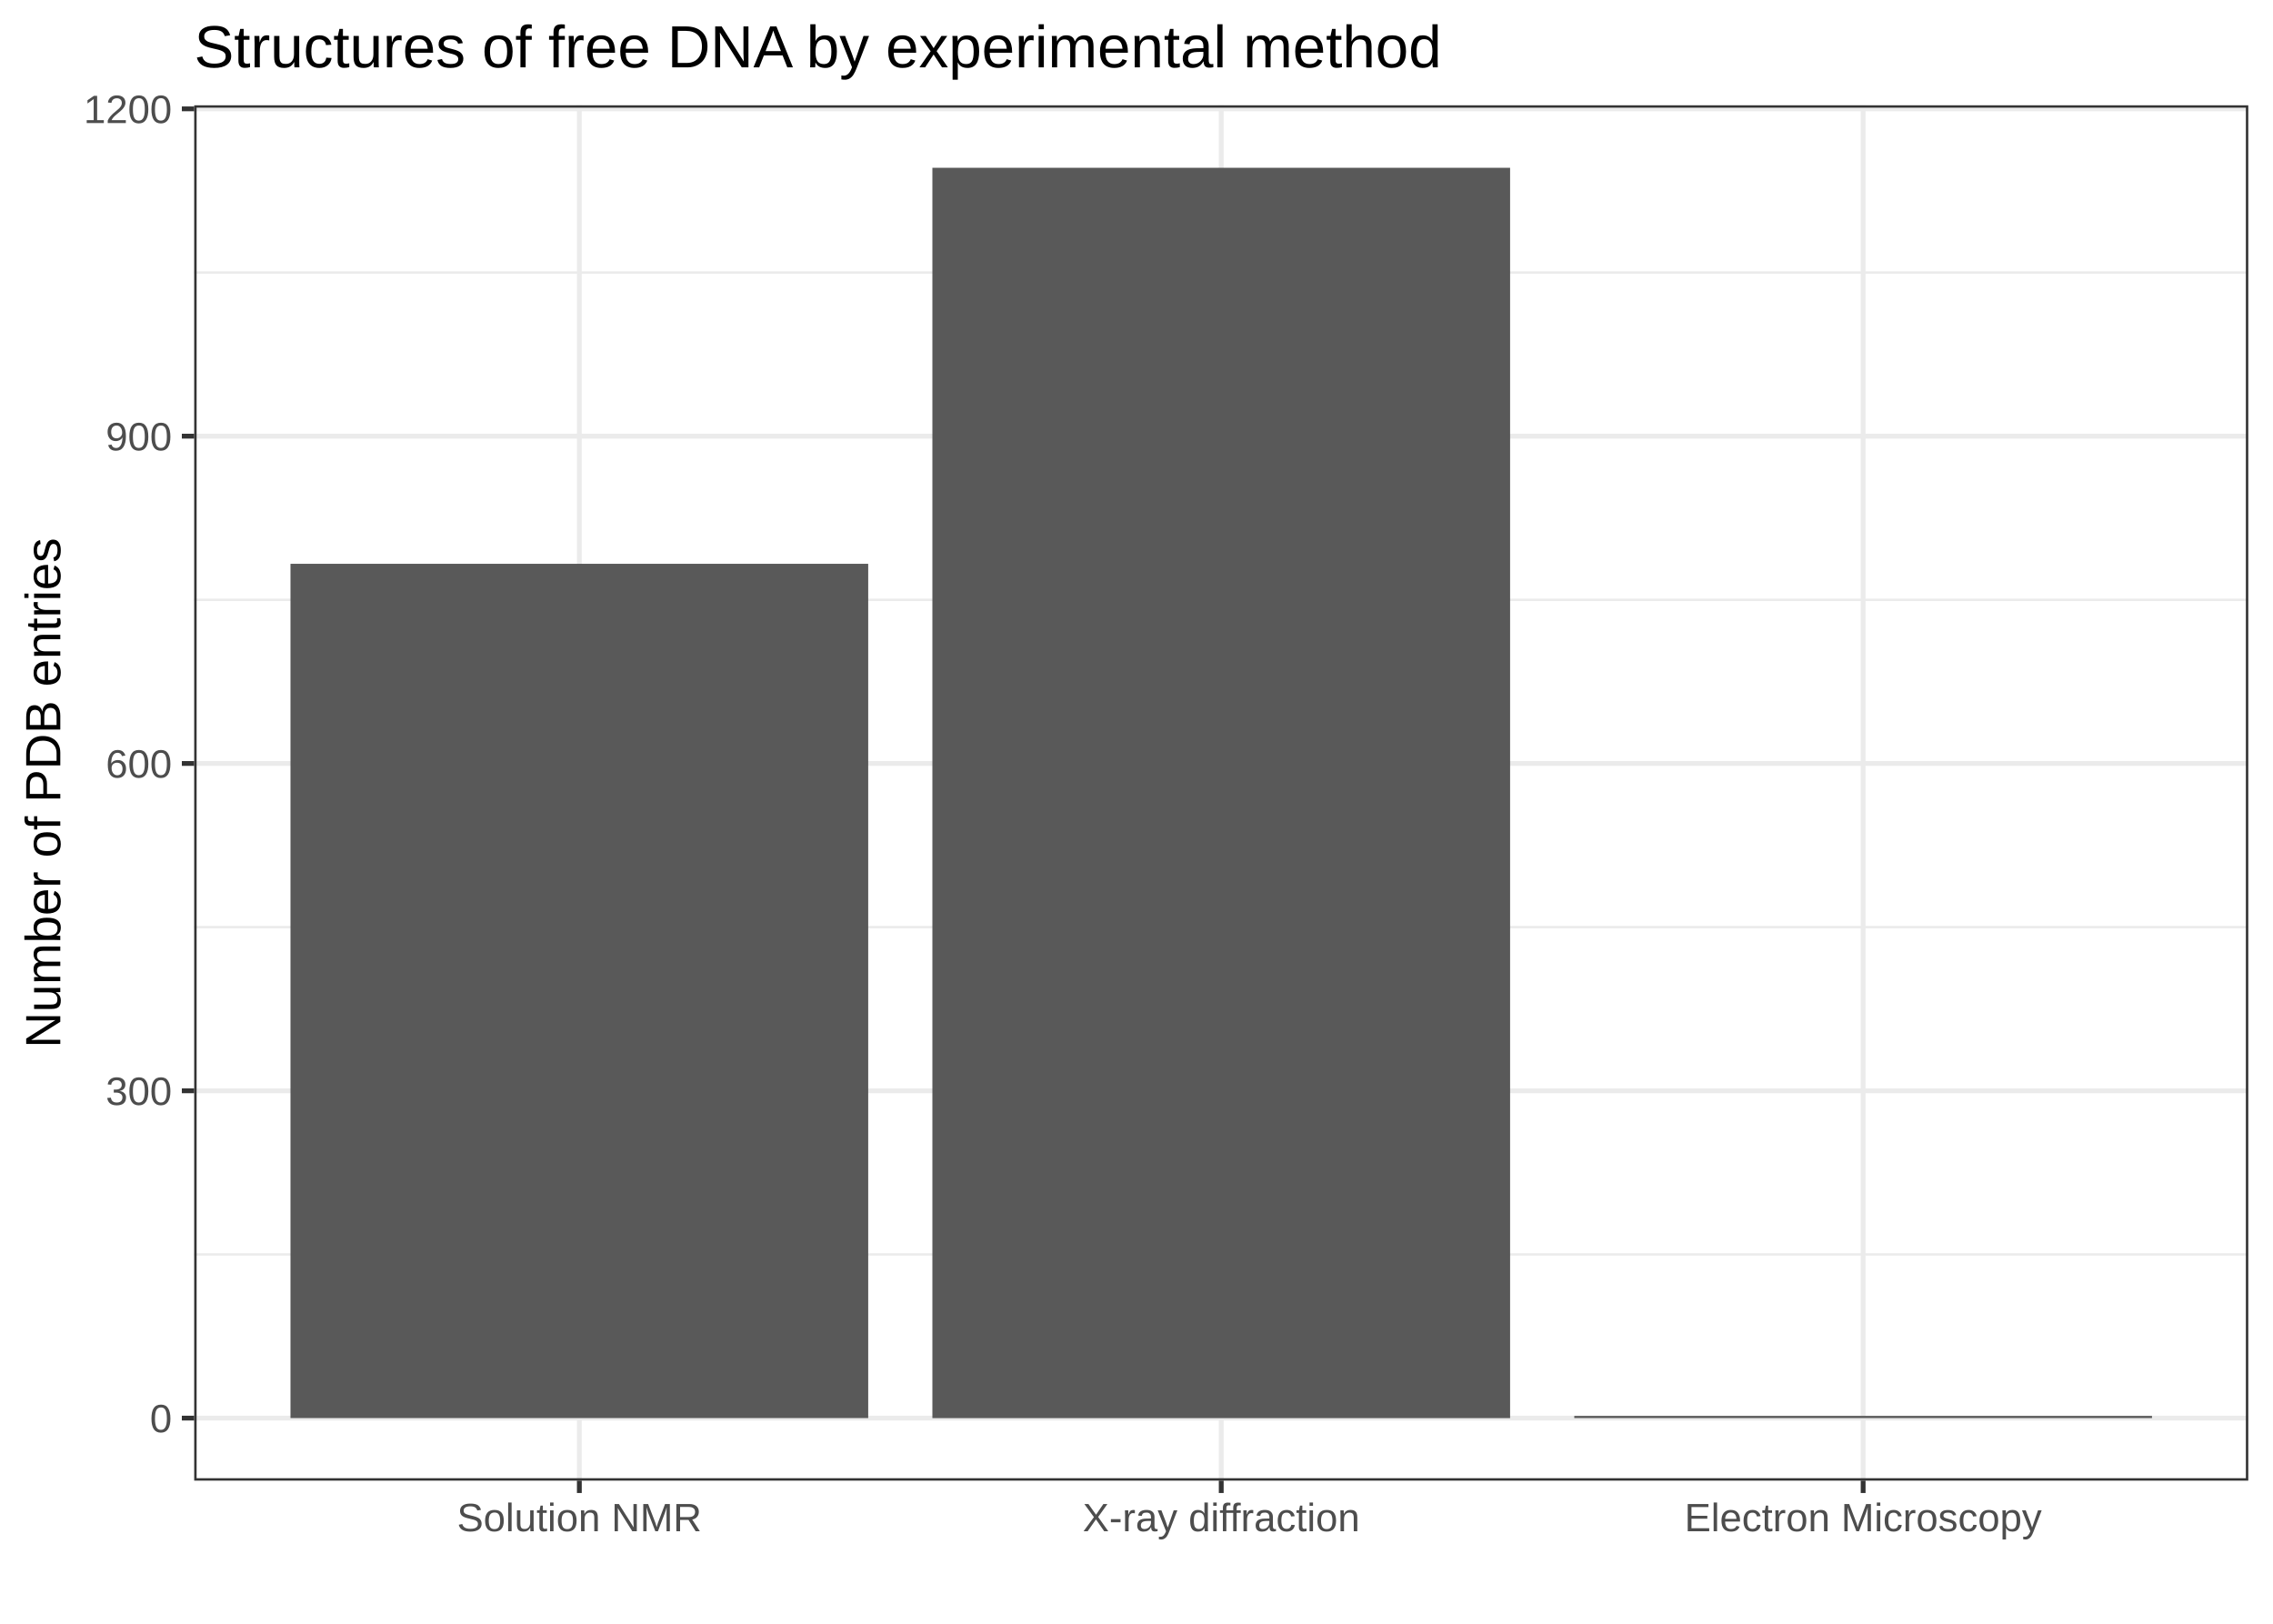
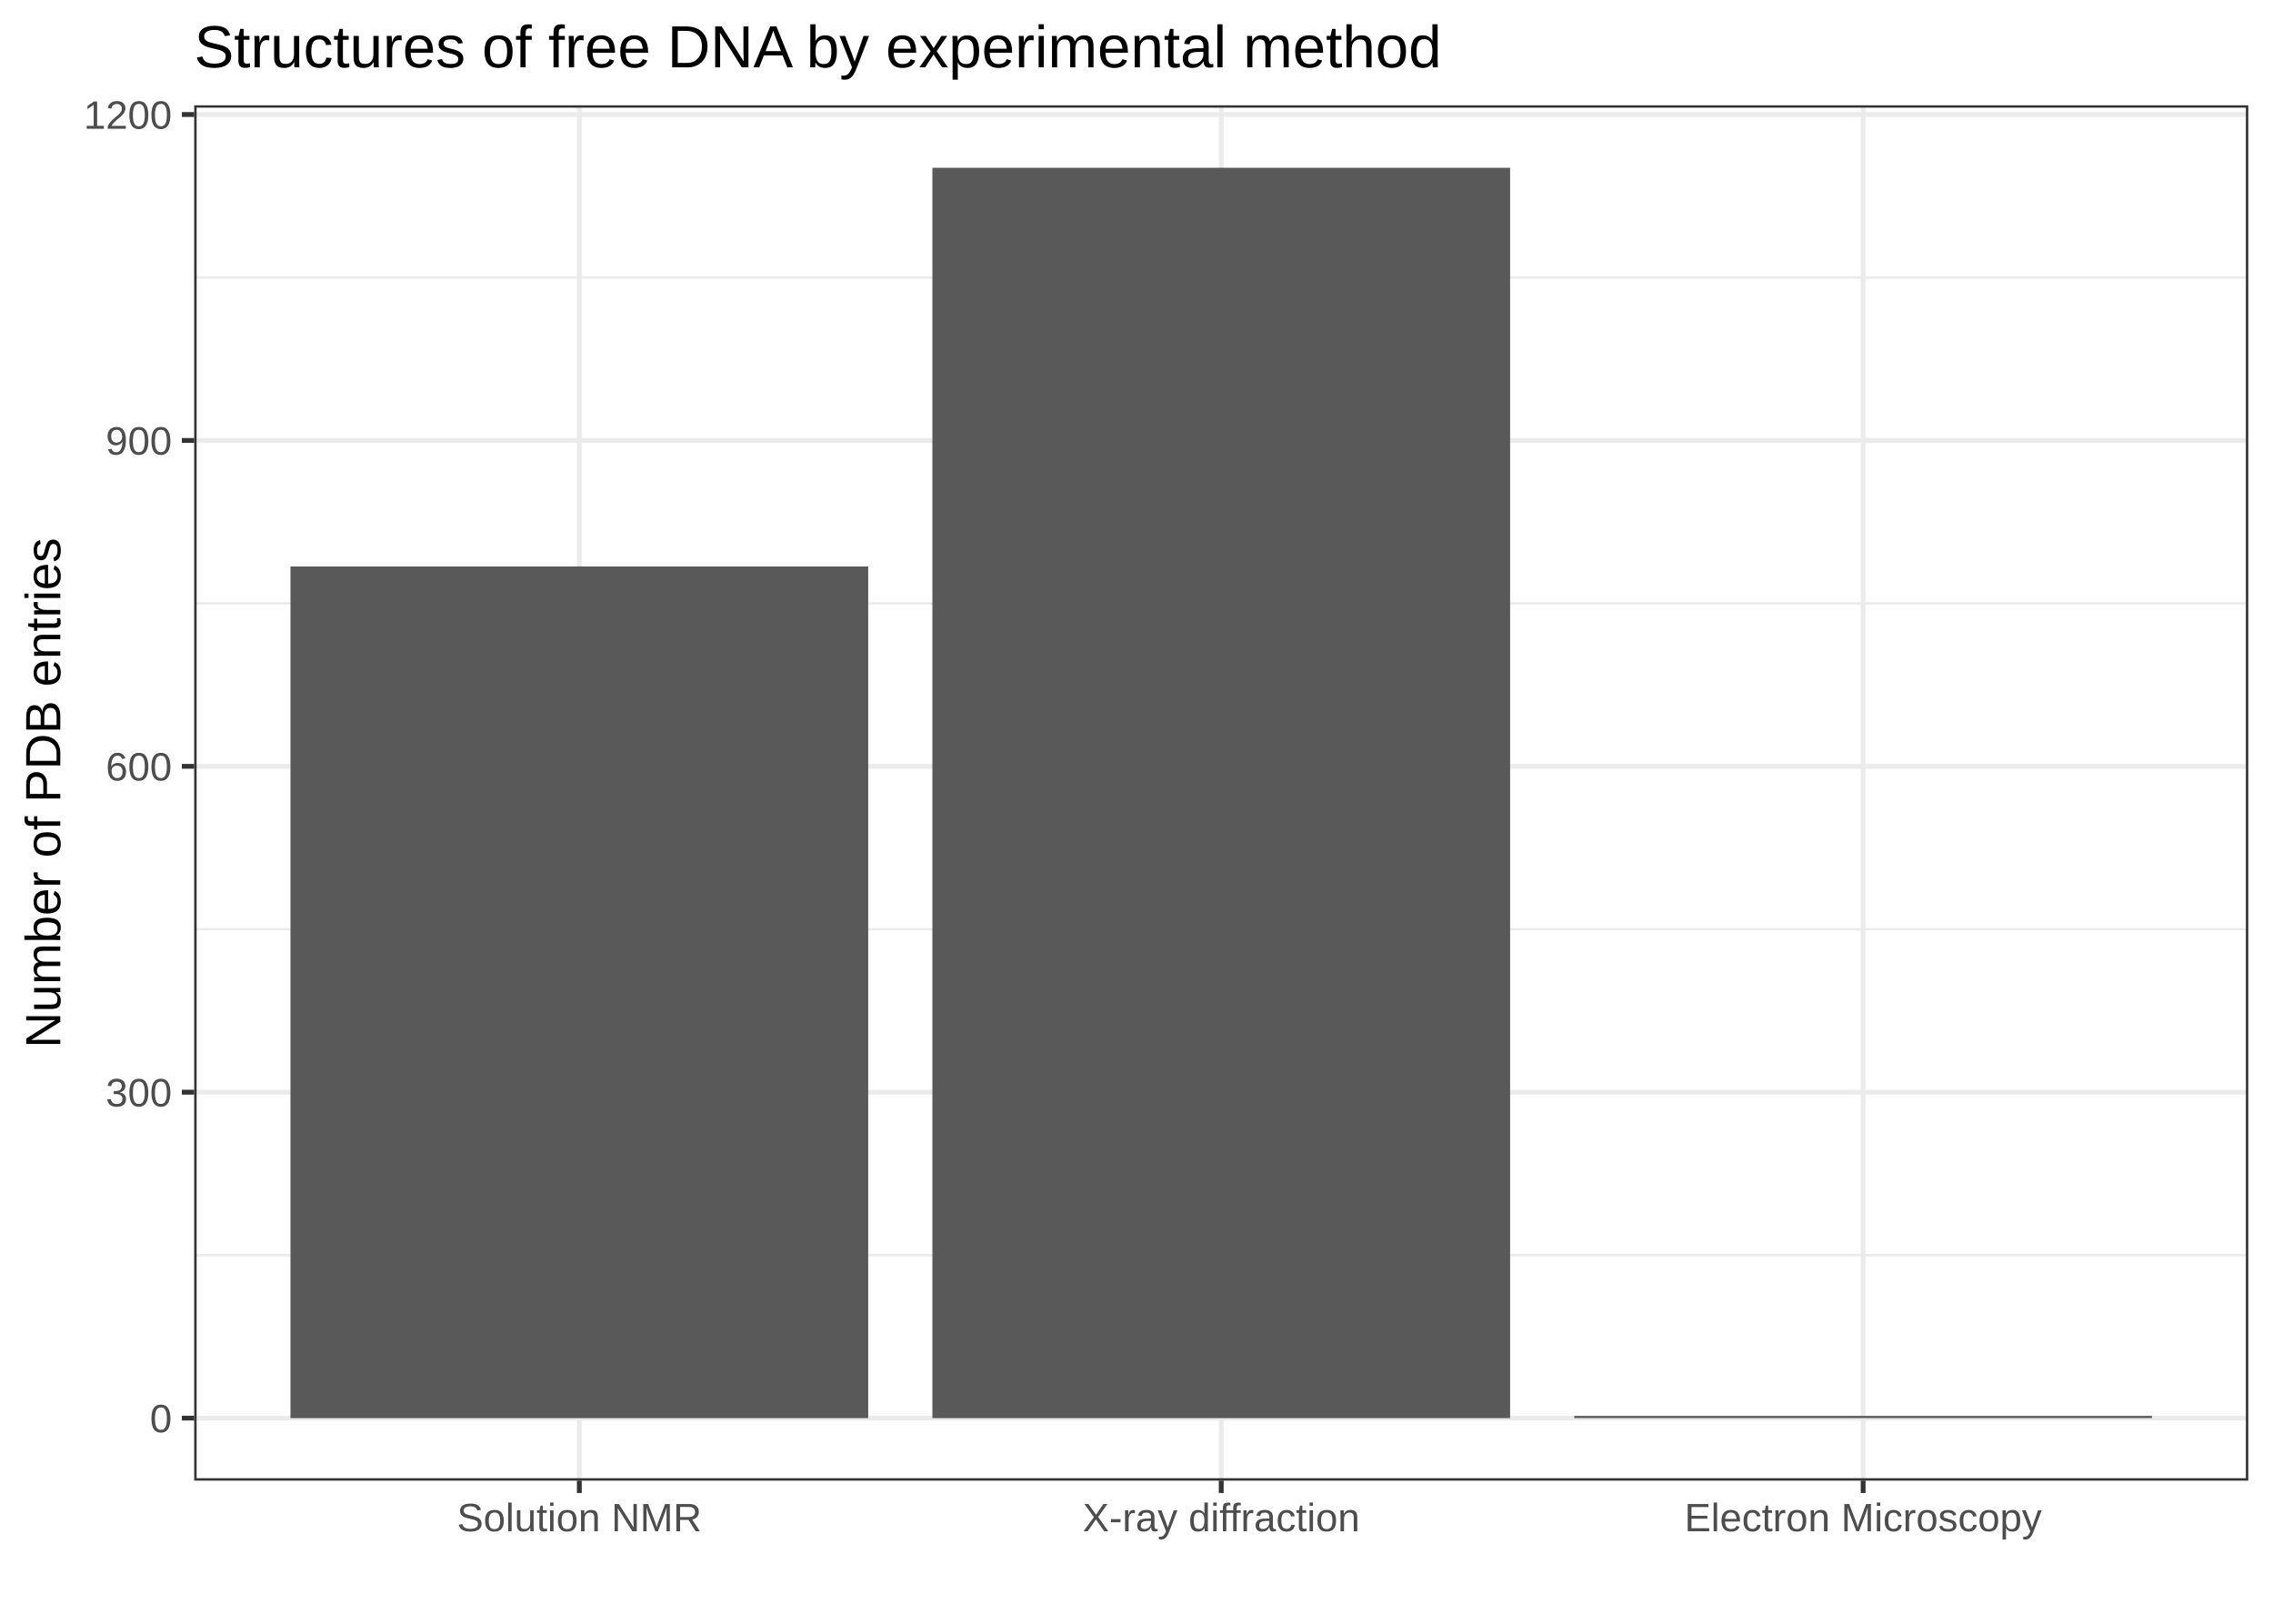
<svg xmlns="http://www.w3.org/2000/svg" class="svglite" width="504.00pt" height="360.00pt" viewBox="0 0 504.00 360.00">
  <defs>
    <style type="text/css">
    .svglite line, .svglite polyline, .svglite polygon, .svglite path, .svglite rect, .svglite circle {
      fill: none;
      stroke: #000000;
      stroke-linecap: round;
      stroke-linejoin: round;
      stroke-miterlimit: 10.00;
    }
  </style>
  </defs>
  <rect width="100%" height="100%" style="stroke: none; fill: #FFFFFF;" />
  <defs>
    <clipPath id="cpMC4wMHw1MDQuMDB8MC4wMHwzNjAuMDA=">
      <rect x="0.00" y="0.00" width="504.00" height="360.00" />
    </clipPath>
  </defs>
  <g clip-path="url(#cpMC4wMHw1MDQuMDB8MC4wMHwzNjAuMDA=)">
    <rect x="0.00" y="0.00" width="504.00" height="360.00" style="stroke-width: 1.07; stroke: #FFFFFF; fill: #FFFFFF;" />
  </g>
  <defs>
    <clipPath id="cpNDMuMDZ8NDk4LjUyfDIzLjM0fDMyOC4yNw==">
      <rect x="43.06" y="23.34" width="455.46" height="304.93" />
    </clipPath>
  </defs>
  <g clip-path="url(#cpNDMuMDZ8NDk4LjUyfDIzLjM0fDMyOC4yNw==)">
    <rect x="43.06" y="23.34" width="455.46" height="304.93" style="stroke-width: 1.07; stroke: none; fill: #FFFFFF;" />
-     <polyline points="43.06,278.12 498.52,278.12 " style="stroke-width: 0.53; stroke: #EBEBEB; stroke-linecap: butt;" />
-     <polyline points="43.06,205.55 498.52,205.55 " style="stroke-width: 0.53; stroke: #EBEBEB; stroke-linecap: butt;" />
-     <polyline points="43.06,132.99 498.52,132.99 " style="stroke-width: 0.53; stroke: #EBEBEB; stroke-linecap: butt;" />
-     <polyline points="43.06,60.42 498.52,60.42 " style="stroke-width: 0.53; stroke: #EBEBEB; stroke-linecap: butt;" />
+     <polyline points="43.06,278.28 498.52,278.28 " style="stroke-width: 0.53; stroke: #EBEBEB; stroke-linecap: butt;" />
+     <polyline points="43.06,206.03 498.52,206.03 " style="stroke-width: 0.53; stroke: #EBEBEB; stroke-linecap: butt;" />
+     <polyline points="43.06,133.77 498.52,133.77 " style="stroke-width: 0.53; stroke: #EBEBEB; stroke-linecap: butt;" />
+     <polyline points="43.06,61.52 498.52,61.52 " style="stroke-width: 0.53; stroke: #EBEBEB; stroke-linecap: butt;" />
    <polyline points="43.06,314.41 498.52,314.41 " style="stroke-width: 1.07; stroke: #EBEBEB; stroke-linecap: butt;" />
-     <polyline points="43.06,241.84 498.52,241.84 " style="stroke-width: 1.07; stroke: #EBEBEB; stroke-linecap: butt;" />
-     <polyline points="43.06,169.27 498.52,169.27 " style="stroke-width: 1.07; stroke: #EBEBEB; stroke-linecap: butt;" />
-     <polyline points="43.06,96.70 498.52,96.70 " style="stroke-width: 1.07; stroke: #EBEBEB; stroke-linecap: butt;" />
-     <polyline points="43.06,24.13 498.52,24.13 " style="stroke-width: 1.07; stroke: #EBEBEB; stroke-linecap: butt;" />
+     <polyline points="43.06,242.15 498.52,242.15 " style="stroke-width: 1.07; stroke: #EBEBEB; stroke-linecap: butt;" />
+     <polyline points="43.06,169.90 498.52,169.90 " style="stroke-width: 1.07; stroke: #EBEBEB; stroke-linecap: butt;" />
+     <polyline points="43.06,97.65 498.52,97.65 " style="stroke-width: 1.07; stroke: #EBEBEB; stroke-linecap: butt;" />
+     <polyline points="43.06,25.39 498.52,25.39 " style="stroke-width: 1.07; stroke: #EBEBEB; stroke-linecap: butt;" />
    <polyline points="128.46,328.27 128.46,23.34 " style="stroke-width: 1.07; stroke: #EBEBEB; stroke-linecap: butt;" />
    <polyline points="270.79,328.27 270.79,23.34 " style="stroke-width: 1.07; stroke: #EBEBEB; stroke-linecap: butt;" />
    <polyline points="413.12,328.27 413.12,23.34 " style="stroke-width: 1.07; stroke: #EBEBEB; stroke-linecap: butt;" />
-     <rect x="64.41" y="125.00" width="128.10" height="189.40" style="stroke-width: 1.07; stroke: none; stroke-linecap: square; stroke-linejoin: miter; fill: #595959;" />
+     <rect x="64.41" y="125.59" width="128.10" height="188.82" style="stroke-width: 1.07; stroke: none; stroke-linecap: square; stroke-linejoin: miter; fill: #595959;" />
    <rect x="206.74" y="37.20" width="128.10" height="277.21" style="stroke-width: 1.07; stroke: none; stroke-linecap: square; stroke-linejoin: miter; fill: #595959;" />
    <rect x="349.07" y="313.92" width="128.10" height="0.48" style="stroke-width: 1.07; stroke: none; stroke-linecap: square; stroke-linejoin: miter; fill: #595959;" />
    <rect x="43.06" y="23.34" width="455.46" height="304.93" style="stroke-width: 1.07; stroke: #333333;" />
  </g>
  <g clip-path="url(#cpMC4wMHw1MDQuMDB8MC4wMHwzNjAuMDA=)">
    <text x="38.13" y="317.56" text-anchor="end" style="font-size: 8.80px; fill: #4D4D4D; font-family: Arial;" textLength="4.90px" lengthAdjust="spacingAndGlyphs">0</text>
-     <text x="38.13" y="244.99" text-anchor="end" style="font-size: 8.80px; fill: #4D4D4D; font-family: Arial;" textLength="14.69px" lengthAdjust="spacingAndGlyphs">300</text>
-     <text x="38.13" y="172.42" text-anchor="end" style="font-size: 8.80px; fill: #4D4D4D; font-family: Arial;" textLength="14.69px" lengthAdjust="spacingAndGlyphs">600</text>
-     <text x="38.13" y="99.86" text-anchor="end" style="font-size: 8.80px; fill: #4D4D4D; font-family: Arial;" textLength="14.69px" lengthAdjust="spacingAndGlyphs">900</text>
-     <text x="38.13" y="27.29" text-anchor="end" style="font-size: 8.80px; fill: #4D4D4D; font-family: Arial;" textLength="19.58px" lengthAdjust="spacingAndGlyphs">1200</text>
+     <text x="38.13" y="245.31" text-anchor="end" style="font-size: 8.80px; fill: #4D4D4D; font-family: Arial;" textLength="14.69px" lengthAdjust="spacingAndGlyphs">300</text>
+     <text x="38.13" y="173.05" text-anchor="end" style="font-size: 8.80px; fill: #4D4D4D; font-family: Arial;" textLength="14.69px" lengthAdjust="spacingAndGlyphs">600</text>
+     <text x="38.13" y="100.80" text-anchor="end" style="font-size: 8.80px; fill: #4D4D4D; font-family: Arial;" textLength="14.69px" lengthAdjust="spacingAndGlyphs">900</text>
+     <text x="38.13" y="28.55" text-anchor="end" style="font-size: 8.80px; fill: #4D4D4D; font-family: Arial;" textLength="19.58px" lengthAdjust="spacingAndGlyphs">1200</text>
    <polyline points="40.32,314.41 43.06,314.41 " style="stroke-width: 1.07; stroke: #333333; stroke-linecap: butt;" />
-     <polyline points="40.32,241.84 43.06,241.84 " style="stroke-width: 1.07; stroke: #333333; stroke-linecap: butt;" />
-     <polyline points="40.32,169.27 43.06,169.27 " style="stroke-width: 1.07; stroke: #333333; stroke-linecap: butt;" />
-     <polyline points="40.32,96.70 43.06,96.70 " style="stroke-width: 1.07; stroke: #333333; stroke-linecap: butt;" />
-     <polyline points="40.32,24.13 43.06,24.13 " style="stroke-width: 1.07; stroke: #333333; stroke-linecap: butt;" />
+     <polyline points="40.32,242.15 43.06,242.15 " style="stroke-width: 1.07; stroke: #333333; stroke-linecap: butt;" />
+     <polyline points="40.32,169.90 43.06,169.90 " style="stroke-width: 1.07; stroke: #333333; stroke-linecap: butt;" />
+     <polyline points="40.32,97.65 43.06,97.65 " style="stroke-width: 1.07; stroke: #333333; stroke-linecap: butt;" />
+     <polyline points="40.32,25.39 43.06,25.39 " style="stroke-width: 1.07; stroke: #333333; stroke-linecap: butt;" />
    <polyline points="128.46,331.01 128.46,328.27 " style="stroke-width: 1.07; stroke: #333333; stroke-linecap: butt;" />
    <polyline points="270.79,331.01 270.79,328.27 " style="stroke-width: 1.07; stroke: #333333; stroke-linecap: butt;" />
    <polyline points="413.12,331.01 413.12,328.27 " style="stroke-width: 1.07; stroke: #333333; stroke-linecap: butt;" />
    <text x="128.46" y="339.50" text-anchor="middle" style="font-size: 8.80px; fill: #4D4D4D; font-family: Arial;" textLength="54.27px" lengthAdjust="spacingAndGlyphs">Solution NMR</text>
    <text x="270.79" y="339.50" text-anchor="middle" style="font-size: 8.80px; fill: #4D4D4D; font-family: Arial;" textLength="61.60px" lengthAdjust="spacingAndGlyphs">X-ray diffraction</text>
    <text x="413.12" y="339.50" text-anchor="middle" style="font-size: 8.80px; fill: #4D4D4D; font-family: Arial;" textLength="79.21px" lengthAdjust="spacingAndGlyphs">Electron Microscopy</text>
    <text transform="translate(13.37,175.80) rotate(-90)" text-anchor="middle" style="font-size: 11.00px; font-family: Arial;" textLength="113.10px" lengthAdjust="spacingAndGlyphs">Number of PDB entries</text>
    <text x="43.06" y="14.94" style="font-size: 13.20px; font-family: Arial;" textLength="277.14px" lengthAdjust="spacingAndGlyphs">Structures of free DNA by experimental method</text>
  </g>
</svg>
